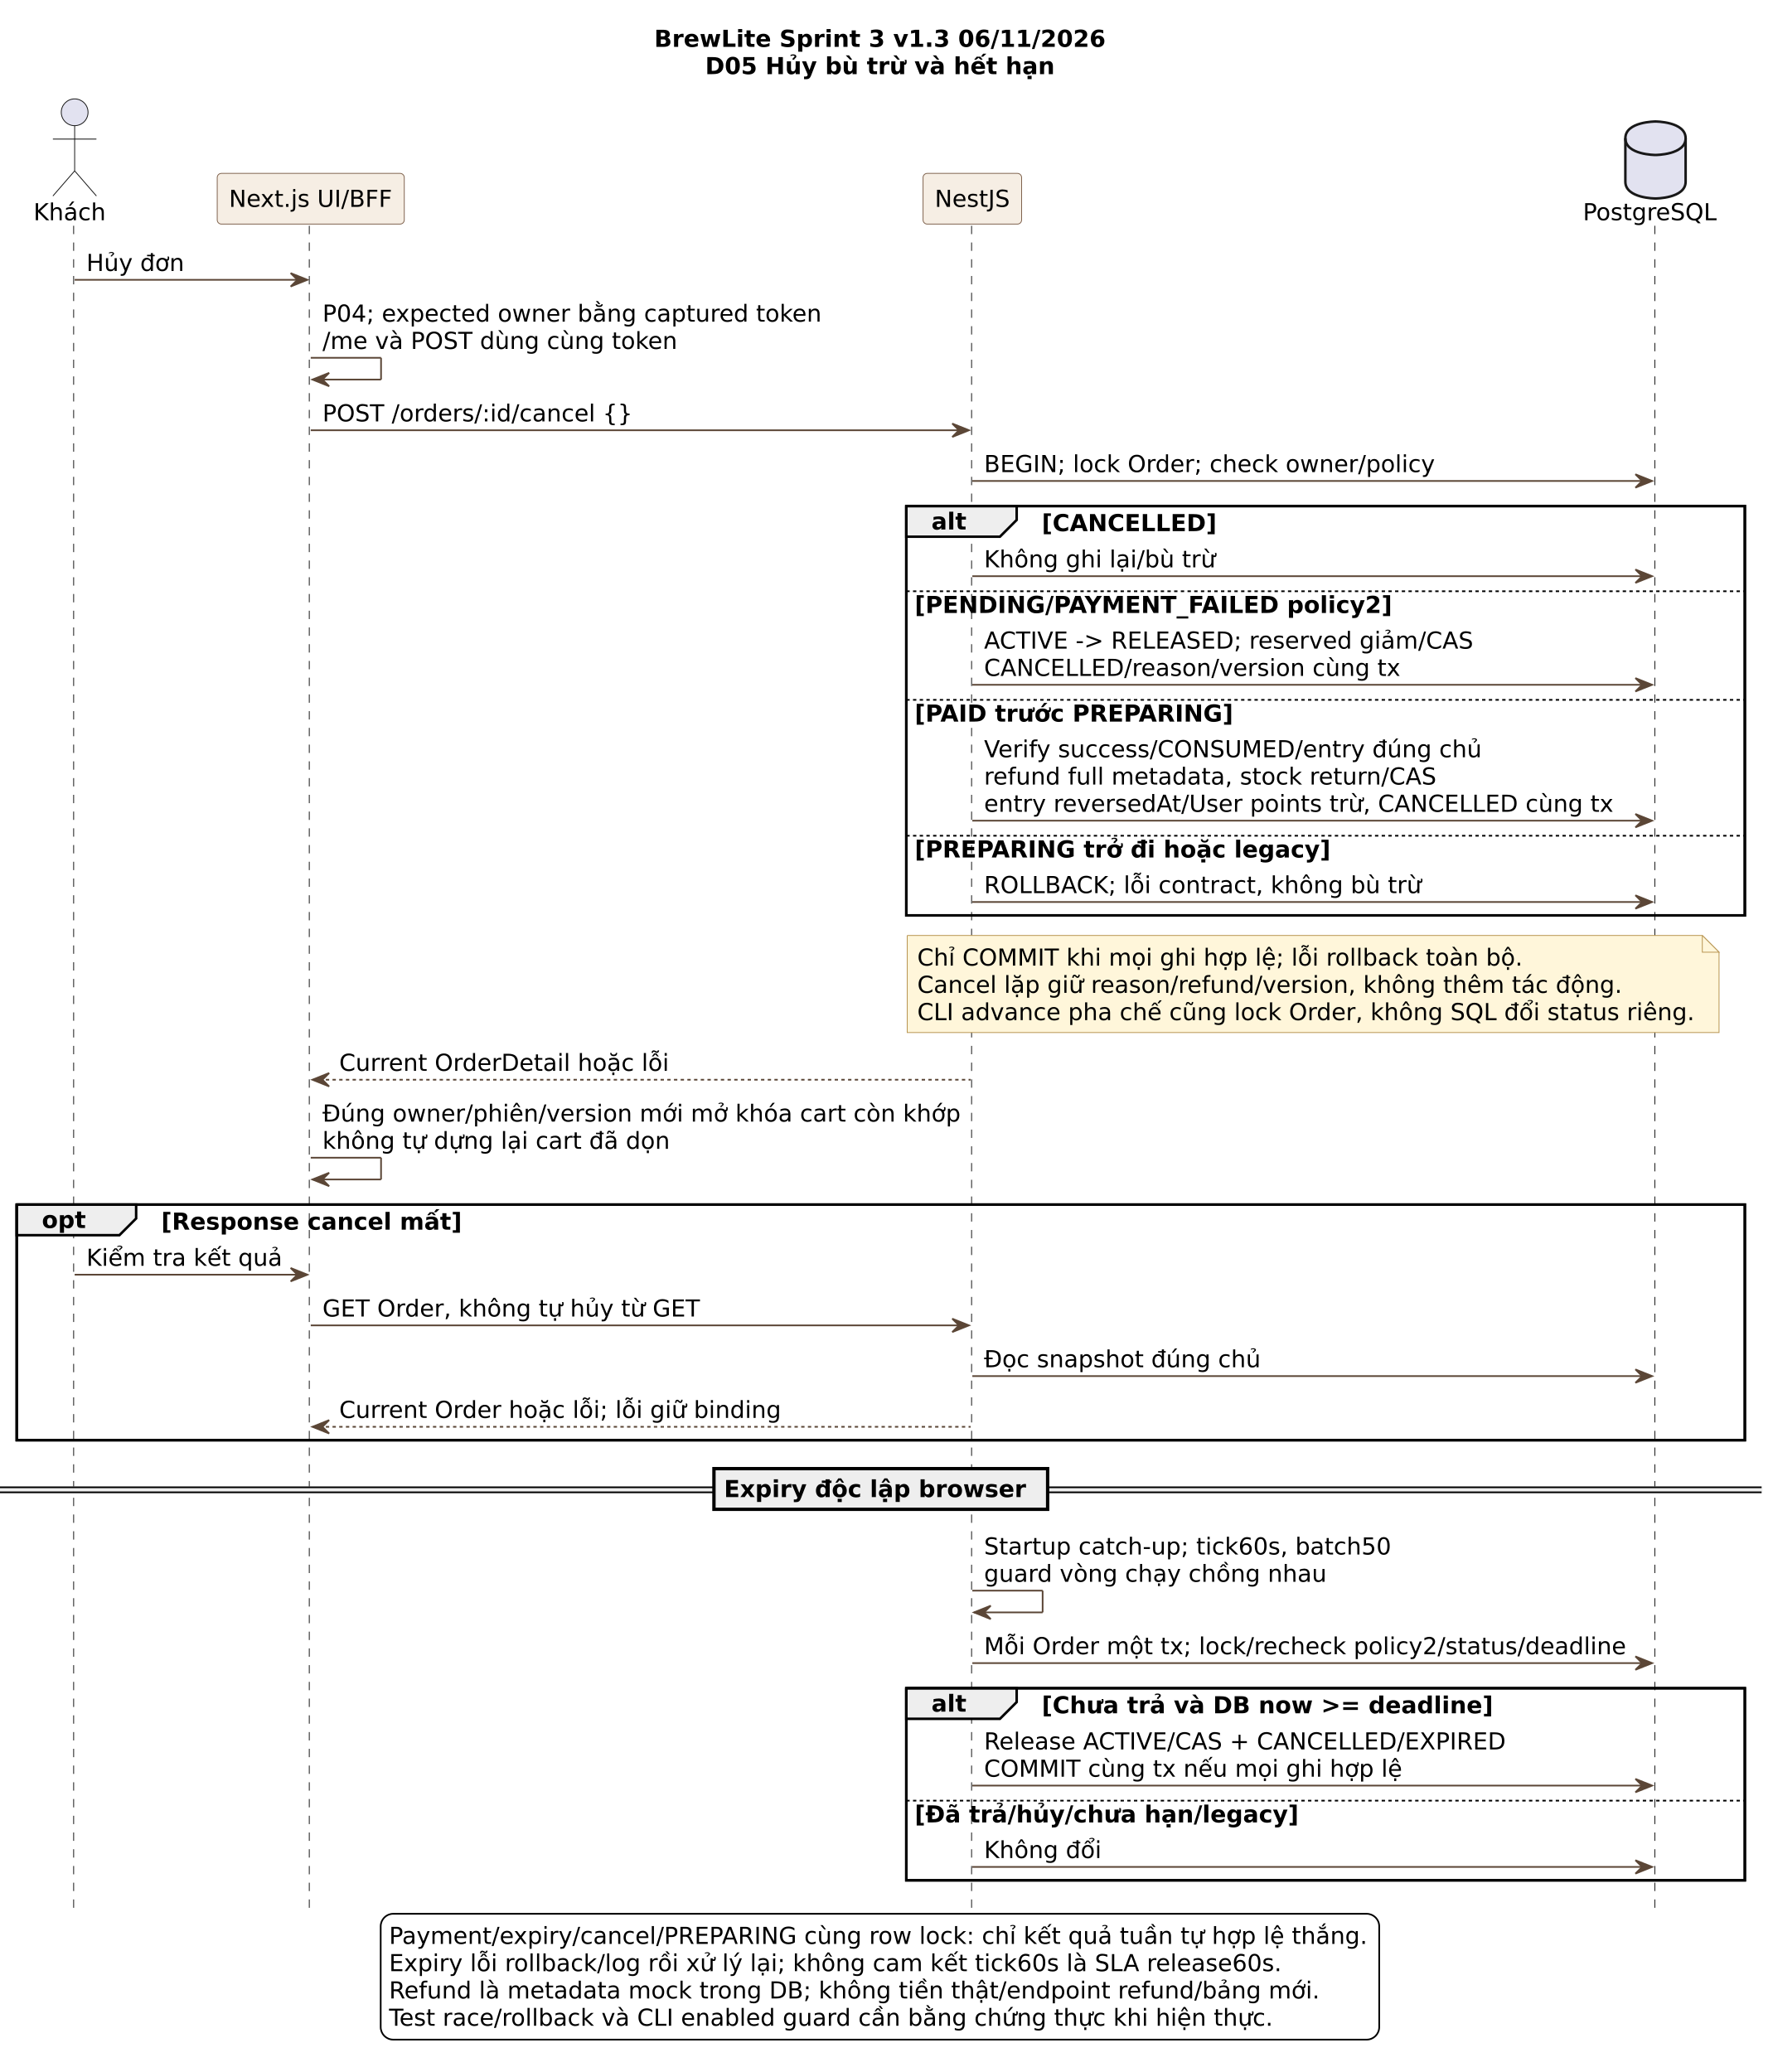
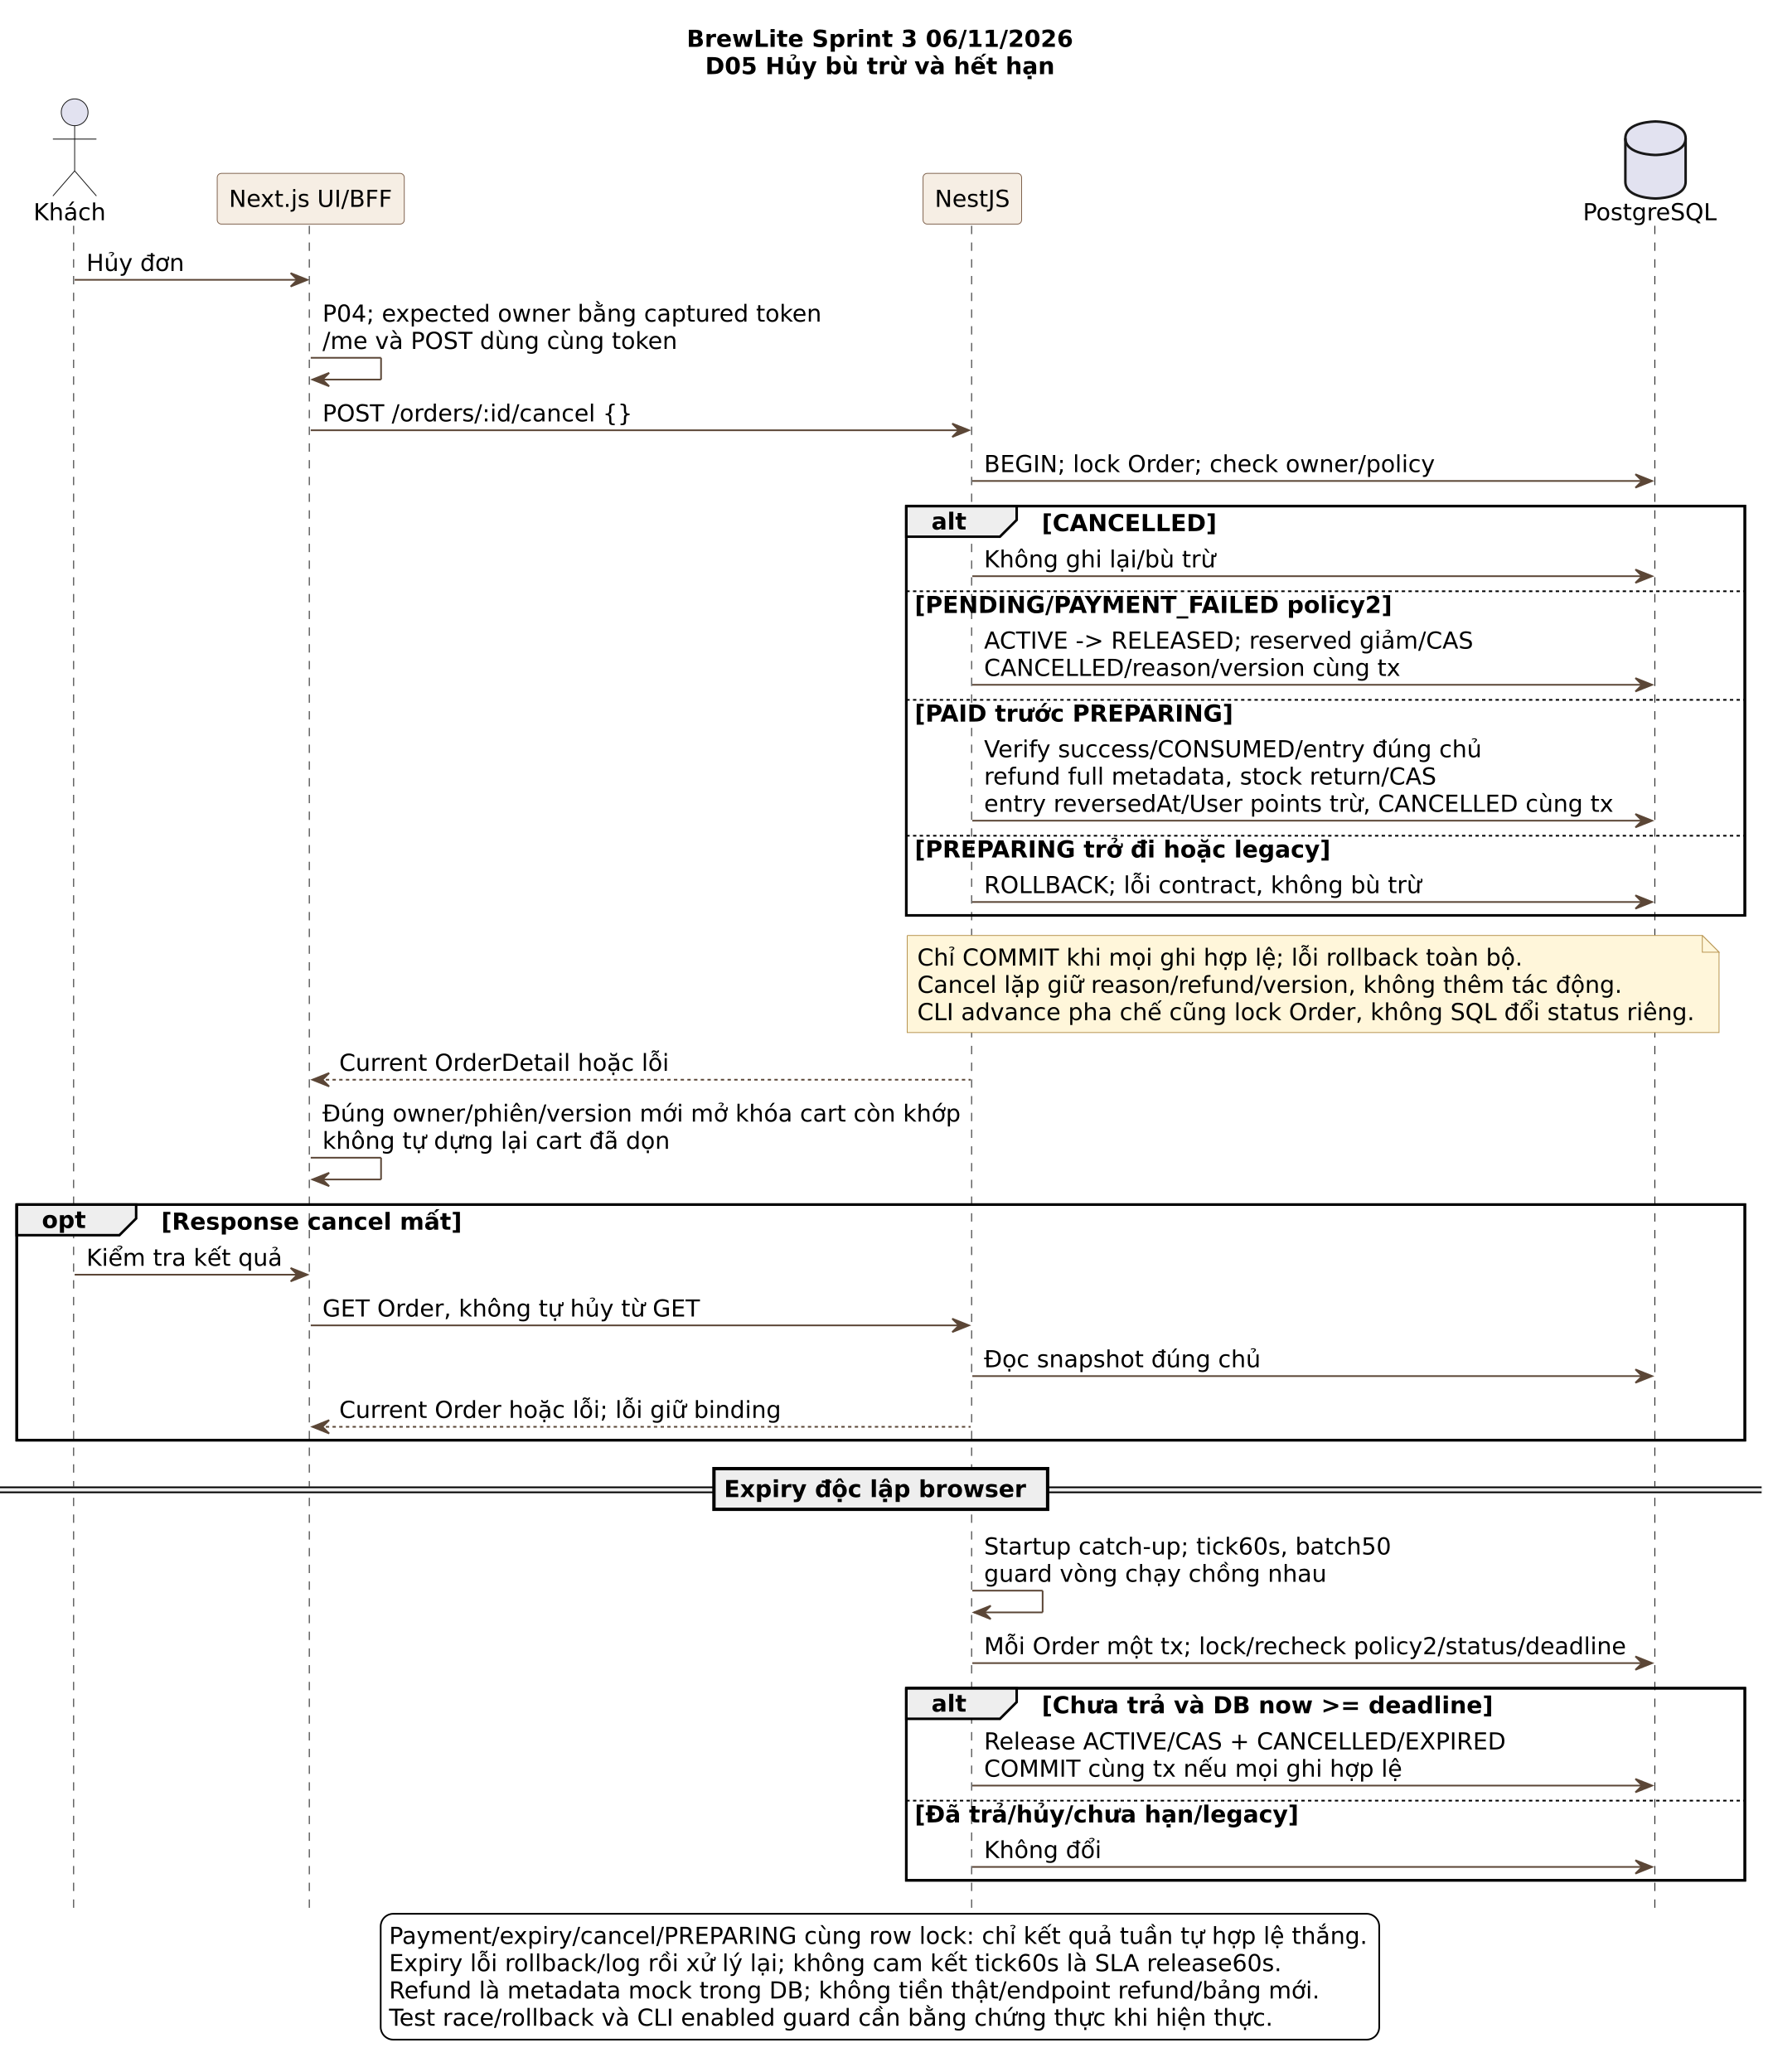
<svg xmlns="http://www.w3.org/2000/svg" contentStyleType="text/css" data-diagram-type="SEQUENCE" height="1238px" preserveAspectRatio="none" style="width:1059px;height:1238px;background:#FFFFFF;" version="1.1" viewBox="0 0 1059 1238" width="1059px" zoomAndPan="magnify">
  <defs />
  <g>
-     <text fill="#000000" font-family="DejaVu Sans" font-size="14" font-weight="bold" lengthAdjust="spacing" textLength="269.698" x="390.855" y="27.995">BrewLite Sprint 3 v1.3 06/11/2026</text>
+     <text fill="#000000" font-family="DejaVu Sans" font-size="14" font-weight="bold" lengthAdjust="spacing" textLength="230.898" x="410.256" y="27.995">BrewLite Sprint 3 06/11/2026</text>
    <text fill="#000000" font-family="DejaVu Sans" font-size="14" font-weight="bold" lengthAdjust="spacing" textLength="208.817" x="421.296" y="44.292">D05 Hủy bù trừ và hết hạn</text>
    <rect fill="none" height="244.562" style="stroke:#000000;stroke-width:1.5;" width="500.957" x="541.451" y="302.375" />
    <rect fill="none" height="140.781" style="stroke:#000000;stroke-width:1.5;" width="1032.409" x="10" y="719.719" />
    <rect fill="none" height="114.781" style="stroke:#000000;stroke-width:1.5;" width="500.957" x="541.451" y="1008.688" />
    <g>
      <rect fill="#000000" fill-opacity="0" height="1005.578" width="8" x="40.602" y="134.891" />
      <line style="stroke:#181818;stroke-width:0.5;stroke-dasharray:5.0,5.0;" x1="44" x2="44" y1="134.891" y2="1140.469" />
    </g>
    <g>
      <rect fill="#000000" fill-opacity="0" height="1005.578" width="8" x="181.647" y="134.891" />
      <line style="stroke:#181818;stroke-width:0.5;stroke-dasharray:5.0,5.0;" x1="184.773" x2="184.773" y1="134.891" y2="1140.469" />
    </g>
    <g>
      <rect fill="#000000" fill-opacity="0" height="1005.578" width="8" x="576.894" y="134.891" />
      <line style="stroke:#181818;stroke-width:0.5;stroke-dasharray:5.0,5.0;" x1="580.451" x2="580.451" y1="134.891" y2="1140.469" />
    </g>
    <g>
      <rect fill="#000000" fill-opacity="0" height="1005.578" width="8" x="985.032" y="134.891" />
      <line style="stroke:#181818;stroke-width:0.5;stroke-dasharray:5.0,5.0;" x1="988.656" x2="988.656" y1="134.891" y2="1140.469" />
    </g>
    <g class="participant participant-head" data-participant="K">
      <text fill="#000000" font-family="DejaVu Sans" font-size="14" lengthAdjust="spacing" textLength="43.203" x="20" y="131.589">Khách</text>
      <ellipse cx="44.602" cy="67.094" fill="#E2E2F0" rx="8" ry="8" style="stroke:#181818;stroke-width:0.5;" />
      <path d="M44.602,75.094 L44.602,102.094 M31.602,83.094 L57.602,83.094 M44.602,102.094 L31.602,117.094 M44.602,102.094 L57.602,117.094" fill="none" style="stroke:#181818;stroke-width:0.5;" />
    </g>
    <g class="participant participant-head" data-participant="UI">
      <rect fill="#F6EEE4" height="30.297" rx="2.5" ry="2.5" style="stroke:#80644F;stroke-width:0.5;" width="111.747" x="129.773" y="103.594" />
      <text fill="#000000" font-family="DejaVu Sans" font-size="14" lengthAdjust="spacing" textLength="97.747" x="136.773" y="123.589">Next.js UI/BFF</text>
    </g>
    <g class="participant participant-head" data-participant="API">
      <rect fill="#F6EEE4" height="30.297" rx="2.5" ry="2.5" style="stroke:#80644F;stroke-width:0.5;" width="58.885" x="551.451" y="103.594" />
      <text fill="#000000" font-family="DejaVu Sans" font-size="14" lengthAdjust="spacing" textLength="44.885" x="558.451" y="123.589">NestJS</text>
    </g>
    <g class="participant participant-head" data-participant="DB">
      <text fill="#000000" font-family="DejaVu Sans" font-size="14" lengthAdjust="spacing" textLength="80.753" x="945.656" y="131.589">PostgreSQL</text>
      <path d="M971.032,82.594 C971.032,72.594 989.032,72.594 989.032,72.594 C989.032,72.594 1007.032,72.594 1007.032,82.594 L1007.032,108.594 C1007.032,118.594 989.032,118.594 989.032,118.594 C989.032,118.594 971.032,118.594 971.032,108.594 L971.032,82.594" fill="#E2E2F0" style="stroke:#181818;stroke-width:1.5;" />
      <path d="M971.032,82.594 C971.032,92.594 989.032,92.594 989.032,92.594 C989.032,92.594 1007.032,92.594 1007.032,82.594" fill="none" style="stroke:#181818;stroke-width:1.5;" />
    </g>
    <g class="message" data-participant-1="K" data-participant-2="UI">
      <polygon fill="#5B4636" points="173.647,163.188,183.647,167.188,173.647,171.188,177.647,167.188" style="stroke:#5B4636;stroke-width:1;" />
      <line style="stroke:#5B4636;stroke-width:1;" x1="44.602" x2="179.647" y1="167.188" y2="167.188" />
      <text fill="#000000" font-family="DejaVu Sans" font-size="14" lengthAdjust="spacing" textLength="58.461" x="51.602" y="161.886">Hủy đơn</text>
    </g>
    <g class="message" data-participant-1="UI" data-participant-2="UI">
      <line style="stroke:#5B4636;stroke-width:1;" x1="185.647" x2="227.647" y1="213.781" y2="213.781" />
      <line style="stroke:#5B4636;stroke-width:1;" x1="227.647" x2="227.647" y1="213.781" y2="226.781" />
      <line style="stroke:#5B4636;stroke-width:1;" x1="186.647" x2="227.647" y1="226.781" y2="226.781" />
      <polygon fill="#5B4636" points="196.647,222.781,186.647,226.781,196.647,230.781,192.647,226.781" style="stroke:#5B4636;stroke-width:1;" />
      <text fill="#000000" font-family="DejaVu Sans" font-size="14" lengthAdjust="spacing" textLength="299.223" x="192.647" y="192.183">P04; expected owner bằng captured token</text>
      <text fill="#000000" font-family="DejaVu Sans" font-size="14" lengthAdjust="spacing" textLength="212.481" x="192.647" y="208.48">/me và POST dùng cùng token</text>
    </g>
    <g class="message" data-participant-1="UI" data-participant-2="API">
      <polygon fill="#5B4636" points="568.894,253.078,578.894,257.078,568.894,261.078,572.894,257.078" style="stroke:#5B4636;stroke-width:1;" />
      <line style="stroke:#5B4636;stroke-width:1;" x1="185.647" x2="574.894" y1="257.078" y2="257.078" />
      <text fill="#000000" font-family="DejaVu Sans" font-size="14" lengthAdjust="spacing" textLength="185.48" x="192.647" y="251.776">POST /orders/:id/cancel {}</text>
    </g>
    <g class="message" data-participant-1="API" data-participant-2="DB">
      <polygon fill="#5B4636" points="977.032,283.375,987.032,287.375,977.032,291.375,981.032,287.375" style="stroke:#5B4636;stroke-width:1;" />
      <line style="stroke:#5B4636;stroke-width:1;" x1="580.894" x2="983.032" y1="287.375" y2="287.375" />
      <text fill="#000000" font-family="DejaVu Sans" font-size="14" lengthAdjust="spacing" textLength="269.603" x="587.894" y="282.073">BEGIN; lock Order; check owner/policy</text>
    </g>
    <path d="M541.451,302.375 L607.39,302.375 L607.39,310.672 L597.39,320.672 L541.451,320.672 L541.451,302.375" fill="#EEEEEE" style="stroke:#000000;stroke-width:1.5;" />
    <rect fill="none" height="244.562" style="stroke:#000000;stroke-width:1.5;" width="500.957" x="541.451" y="302.375" />
    <text fill="#000000" font-family="DejaVu Sans" font-size="14" font-weight="bold" lengthAdjust="spacing" textLength="20.939" x="556.451" y="316.37">alt</text>
    <text fill="#000000" font-family="DejaVu Sans" font-size="14" font-weight="bold" lengthAdjust="spacing" textLength="104.487" x="622.39" y="317.37">[CANCELLED]</text>
    <g class="message" data-participant-1="API" data-participant-2="DB">
      <polygon fill="#5B4636" points="977.032,340.266,987.032,344.266,977.032,348.266,981.032,344.266" style="stroke:#5B4636;stroke-width:1;" />
      <line style="stroke:#5B4636;stroke-width:1;" x1="580.894" x2="983.032" y1="344.266" y2="344.266" />
      <text fill="#000000" font-family="DejaVu Sans" font-size="14" lengthAdjust="spacing" textLength="138.332" x="587.894" y="338.964">Không ghi lại/bù trừ</text>
    </g>
    <line style="stroke:#000000;stroke-width:1;stroke-dasharray:2.0,2.0;" x1="541.451" x2="1042.409" y1="353.266" y2="353.266" />
    <text fill="#000000" font-family="DejaVu Sans" font-size="14" font-weight="bold" lengthAdjust="spacing" textLength="289.475" x="546.451" y="366.261">[PENDING/PAYMENT_FAILED policy2]</text>
    <g class="message" data-participant-1="API" data-participant-2="DB">
      <polygon fill="#5B4636" points="977.032,405.156,987.032,409.156,977.032,413.156,981.032,409.156" style="stroke:#5B4636;stroke-width:1;" />
      <line style="stroke:#5B4636;stroke-width:1;" x1="580.894" x2="983.032" y1="409.156" y2="409.156" />
      <text fill="#000000" font-family="DejaVu Sans" font-size="14" lengthAdjust="spacing" textLength="292.831" x="587.894" y="387.558">ACTIVE -&gt; RELEASED; reserved giảm/CAS</text>
      <text fill="#000000" font-family="DejaVu Sans" font-size="14" lengthAdjust="spacing" textLength="249.067" x="587.894" y="403.854">CANCELLED/reason/version cùng tx</text>
    </g>
    <line style="stroke:#000000;stroke-width:1;stroke-dasharray:2.0,2.0;" x1="541.451" x2="1042.409" y1="418.156" y2="418.156" />
    <text fill="#000000" font-family="DejaVu Sans" font-size="14" font-weight="bold" lengthAdjust="spacing" textLength="192.849" x="546.451" y="431.151">[PAID trước PREPARING]</text>
    <g class="message" data-participant-1="API" data-participant-2="DB">
      <polygon fill="#5B4636" points="977.032,486.344,987.032,490.344,977.032,494.344,981.032,490.344" style="stroke:#5B4636;stroke-width:1;" />
      <line style="stroke:#5B4636;stroke-width:1;" x1="580.894" x2="983.032" y1="490.344" y2="490.344" />
      <text fill="#000000" font-family="DejaVu Sans" font-size="14" lengthAdjust="spacing" textLength="298.683" x="587.894" y="452.448">Verify success/CONSUMED/entry đúng chủ</text>
      <text fill="#000000" font-family="DejaVu Sans" font-size="14" lengthAdjust="spacing" textLength="271.086" x="587.894" y="468.745">refund full metadata, stock return/CAS</text>
      <text fill="#000000" font-family="DejaVu Sans" font-size="14" lengthAdjust="spacing" textLength="376.571" x="587.894" y="485.042">entry reversedAt/User points trừ, CANCELLED cùng tx</text>
    </g>
    <line style="stroke:#000000;stroke-width:1;stroke-dasharray:2.0,2.0;" x1="541.451" x2="1042.409" y1="499.344" y2="499.344" />
    <text fill="#000000" font-family="DejaVu Sans" font-size="14" font-weight="bold" lengthAdjust="spacing" textLength="249.744" x="546.451" y="512.339">[PREPARING trở đi hoặc legacy]</text>
    <g class="message" data-participant-1="API" data-participant-2="DB">
      <polygon fill="#5B4636" points="977.032,534.938,987.032,538.938,977.032,542.938,981.032,538.938" style="stroke:#5B4636;stroke-width:1;" />
      <line style="stroke:#5B4636;stroke-width:1;" x1="580.894" x2="983.032" y1="538.938" y2="538.938" />
      <text fill="#000000" font-family="DejaVu Sans" font-size="14" lengthAdjust="spacing" textLength="261.577" x="587.894" y="533.636">ROLLBACK; lỗi contract, không bù trừ</text>
    </g>
    <path d="M542,558.938 L542,616.938 L1027,616.938 L1027,568.938 L1017,558.938 L542,558.938" fill="#FFF6DA" style="stroke:#B89551;stroke-width:0.5;" />
    <path d="M1017,558.938 L1017,568.938 L1027,568.938 L1017,558.938" fill="#FFF6DA" style="stroke:#B89551;stroke-width:0.5;" />
    <text fill="#000000" font-family="DejaVu Sans" font-size="14" lengthAdjust="spacing" textLength="361.956" x="548" y="576.933">Chỉ COMMIT khi mọi ghi hợp lệ; lỗi rollback toàn bộ.</text>
    <text fill="#000000" font-family="DejaVu Sans" font-size="14" lengthAdjust="spacing" textLength="421.702" x="548" y="593.23">Cancel lặp giữ reason/refund/version, không thêm tác động.</text>
    <text fill="#000000" font-family="DejaVu Sans" font-size="14" lengthAdjust="spacing" textLength="464.604" x="548" y="609.526">CLI advance pha chế cũng lock Order, không SQL đổi status riêng.</text>
    <g class="message" data-participant-1="API" data-participant-2="UI">
      <polygon fill="#5B4636" points="196.647,641.125,186.647,645.125,196.647,649.125,192.647,645.125" style="stroke:#5B4636;stroke-width:1;" />
      <line style="stroke:#5B4636;stroke-width:1;stroke-dasharray:2.0,2.0;" x1="190.647" x2="579.894" y1="645.125" y2="645.125" />
      <text fill="#000000" font-family="DejaVu Sans" font-size="14" lengthAdjust="spacing" textLength="197.818" x="202.647" y="639.823">Current OrderDetail hoặc lỗi</text>
    </g>
    <g class="message" data-participant-1="UI" data-participant-2="UI">
      <line style="stroke:#5B4636;stroke-width:1;" x1="185.647" x2="227.647" y1="691.719" y2="691.719" />
      <line style="stroke:#5B4636;stroke-width:1;" x1="227.647" x2="227.647" y1="691.719" y2="704.719" />
      <line style="stroke:#5B4636;stroke-width:1;" x1="186.647" x2="227.647" y1="704.719" y2="704.719" />
      <polygon fill="#5B4636" points="196.647,700.719,186.647,704.719,196.647,708.719,192.647,704.719" style="stroke:#5B4636;stroke-width:1;" />
      <text fill="#000000" font-family="DejaVu Sans" font-size="14" lengthAdjust="spacing" textLength="381.247" x="192.647" y="670.12">Đúng owner/phiên/version mới mở khóa cart còn khớp</text>
      <text fill="#000000" font-family="DejaVu Sans" font-size="14" lengthAdjust="spacing" textLength="207.56" x="192.647" y="686.417">không tự dựng lại cart đã dọn</text>
    </g>
    <path d="M10,719.719 L81.332,719.719 L81.332,728.016 L71.332,738.016 L10,738.016 L10,719.719" fill="#EEEEEE" style="stroke:#000000;stroke-width:1.5;" />
    <rect fill="none" height="140.781" style="stroke:#000000;stroke-width:1.5;" width="1032.409" x="10" y="719.719" />
    <text fill="#000000" font-family="DejaVu Sans" font-size="14" font-weight="bold" lengthAdjust="spacing" textLength="26.332" x="25" y="733.714">opt</text>
    <text fill="#000000" font-family="DejaVu Sans" font-size="14" font-weight="bold" lengthAdjust="spacing" textLength="179.621" x="96.332" y="734.714">[Response cancel mất]</text>
    <g class="message" data-participant-1="K" data-participant-2="UI">
      <polygon fill="#5B4636" points="173.647,757.609,183.647,761.609,173.647,765.609,177.647,761.609" style="stroke:#5B4636;stroke-width:1;" />
      <line style="stroke:#5B4636;stroke-width:1;" x1="44.602" x2="179.647" y1="761.609" y2="761.609" />
      <text fill="#000000" font-family="DejaVu Sans" font-size="14" lengthAdjust="spacing" textLength="117.045" x="51.602" y="756.308">Kiểm tra kết quả</text>
    </g>
    <g class="message" data-participant-1="UI" data-participant-2="API">
      <polygon fill="#5B4636" points="568.894,787.906,578.894,791.906,568.894,795.906,572.894,791.906" style="stroke:#5B4636;stroke-width:1;" />
      <line style="stroke:#5B4636;stroke-width:1;" x1="185.647" x2="574.894" y1="791.906" y2="791.906" />
      <text fill="#000000" font-family="DejaVu Sans" font-size="14" lengthAdjust="spacing" textLength="225.736" x="192.647" y="786.605">GET Order, không tự hủy từ GET</text>
    </g>
    <g class="message" data-participant-1="API" data-participant-2="DB">
      <polygon fill="#5B4636" points="977.032,818.203,987.032,822.203,977.032,826.203,981.032,822.203" style="stroke:#5B4636;stroke-width:1;" />
      <line style="stroke:#5B4636;stroke-width:1;" x1="580.894" x2="983.032" y1="822.203" y2="822.203" />
      <text fill="#000000" font-family="DejaVu Sans" font-size="14" lengthAdjust="spacing" textLength="165.279" x="587.894" y="816.901">Đọc snapshot đúng chủ</text>
    </g>
    <g class="message" data-participant-1="API" data-participant-2="UI">
      <polygon fill="#5B4636" points="196.647,848.5,186.647,852.5,196.647,856.5,192.647,852.5" style="stroke:#5B4636;stroke-width:1;" />
      <line style="stroke:#5B4636;stroke-width:1;stroke-dasharray:2.0,2.0;" x1="190.647" x2="579.894" y1="852.5" y2="852.5" />
      <text fill="#000000" font-family="DejaVu Sans" font-size="14" lengthAdjust="spacing" textLength="264.824" x="202.647" y="847.198">Current Order hoặc lỗi; lỗi giữ binding</text>
    </g>
    <rect fill="#EEEEEE" height="3" style="stroke:#EEEEEE;stroke-width:1;" width="1052.409" x="0" y="888.648" />
    <line style="stroke:#000000;stroke-width:1;" x1="0" x2="1052.409" y1="888.648" y2="888.648" />
    <line style="stroke:#000000;stroke-width:1;" x1="0" x2="1052.409" y1="891.648" y2="891.648" />
    <rect fill="#EEEEEE" height="24.297" style="stroke:#000000;stroke-width:2;" width="199.356" x="426.526" y="877.5" />
    <text fill="#000000" font-family="DejaVu Sans" font-size="14" font-weight="bold" lengthAdjust="spacing" textLength="180.482" x="432.526" y="894.495">Expiry độc lập browser</text>
    <g class="message" data-participant-1="API" data-participant-2="API">
      <line style="stroke:#5B4636;stroke-width:1;" x1="580.894" x2="622.894" y1="950.391" y2="950.391" />
      <line style="stroke:#5B4636;stroke-width:1;" x1="622.894" x2="622.894" y1="950.391" y2="963.391" />
      <line style="stroke:#5B4636;stroke-width:1;" x1="581.894" x2="622.894" y1="963.391" y2="963.391" />
      <polygon fill="#5B4636" points="591.894,959.391,581.894,963.391,591.894,967.391,587.894,963.391" style="stroke:#5B4636;stroke-width:1;" />
      <text fill="#000000" font-family="DejaVu Sans" font-size="14" lengthAdjust="spacing" textLength="243.257" x="587.894" y="928.792">Startup catch-up; tick60s, batch50</text>
      <text fill="#000000" font-family="DejaVu Sans" font-size="14" lengthAdjust="spacing" textLength="204.921" x="587.894" y="945.089">guard vòng chạy chồng nhau</text>
    </g>
    <g class="message" data-participant-1="API" data-participant-2="DB">
      <polygon fill="#5B4636" points="977.032,989.688,987.032,993.688,977.032,997.688,981.032,993.688" style="stroke:#5B4636;stroke-width:1;" />
      <line style="stroke:#5B4636;stroke-width:1;" x1="580.894" x2="983.032" y1="993.688" y2="993.688" />
      <text fill="#000000" font-family="DejaVu Sans" font-size="14" lengthAdjust="spacing" textLength="384.139" x="587.894" y="988.386">Mỗi Order một tx; lock/recheck policy2/status/deadline</text>
    </g>
    <path d="M541.451,1008.688 L607.39,1008.688 L607.39,1016.984 L597.39,1026.984 L541.451,1026.984 L541.451,1008.688" fill="#EEEEEE" style="stroke:#000000;stroke-width:1.5;" />
    <rect fill="none" height="114.781" style="stroke:#000000;stroke-width:1.5;" width="500.957" x="541.451" y="1008.688" />
    <text fill="#000000" font-family="DejaVu Sans" font-size="14" font-weight="bold" lengthAdjust="spacing" textLength="20.939" x="556.451" y="1022.683">alt</text>
    <text fill="#000000" font-family="DejaVu Sans" font-size="14" font-weight="bold" lengthAdjust="spacing" textLength="269.63" x="622.39" y="1023.683">[Chưa trả và DB now &gt;= deadline]</text>
    <g class="message" data-participant-1="API" data-participant-2="DB">
      <polygon fill="#5B4636" points="977.032,1062.875,987.032,1066.875,977.032,1070.875,981.032,1066.875" style="stroke:#5B4636;stroke-width:1;" />
      <line style="stroke:#5B4636;stroke-width:1;" x1="580.894" x2="983.032" y1="1066.875" y2="1066.875" />
      <text fill="#000000" font-family="DejaVu Sans" font-size="14" lengthAdjust="spacing" textLength="312.573" x="587.894" y="1045.276">Release ACTIVE/CAS + CANCELLED/EXPIRED</text>
      <text fill="#000000" font-family="DejaVu Sans" font-size="14" lengthAdjust="spacing" textLength="249.819" x="587.894" y="1061.573">COMMIT cùng tx nếu mọi ghi hợp lệ</text>
    </g>
    <line style="stroke:#000000;stroke-width:1;stroke-dasharray:2.0,2.0;" x1="541.451" x2="1042.409" y1="1075.875" y2="1075.875" />
    <text fill="#000000" font-family="DejaVu Sans" font-size="14" font-weight="bold" lengthAdjust="spacing" textLength="229.414" x="546.451" y="1088.87">[Đã trả/hủy/chưa hạn/legacy]</text>
    <g class="message" data-participant-1="API" data-participant-2="DB">
      <polygon fill="#5B4636" points="977.032,1111.469,987.032,1115.469,977.032,1119.469,981.032,1115.469" style="stroke:#5B4636;stroke-width:1;" />
      <line style="stroke:#5B4636;stroke-width:1;" x1="580.894" x2="983.032" y1="1115.469" y2="1115.469" />
      <text fill="#000000" font-family="DejaVu Sans" font-size="14" lengthAdjust="spacing" textLength="70.171" x="587.894" y="1110.167">Không đổi</text>
    </g>
    <rect fill="none" height="75.188" rx="7.5" ry="7.5" style="stroke:#000000;stroke-width:1;" width="596.544" x="227.432" y="1143.469" />
    <text fill="#000000" font-family="DejaVu Sans" font-size="14" lengthAdjust="spacing" textLength="586.544" x="232.432" y="1161.464">Payment/expiry/cancel/PREPARING cùng row lock: chỉ kết quả tuần tự hợp lệ thắng.</text>
    <text fill="#000000" font-family="DejaVu Sans" font-size="14" lengthAdjust="spacing" textLength="533.565" x="232.432" y="1177.761">Expiry lỗi rollback/log rồi xử lý lại; không cam kết tick60s là SLA release60s.</text>
    <text fill="#000000" font-family="DejaVu Sans" font-size="14" lengthAdjust="spacing" textLength="557.218" x="232.432" y="1194.058">Refund là metadata mock trong DB; không tiền thật/endpoint refund/bảng mới.</text>
    <text fill="#000000" font-family="DejaVu Sans" font-size="14" lengthAdjust="spacing" textLength="530.988" x="232.432" y="1210.354">Test race/rollback và CLI enabled guard cần bằng chứng thực khi hiện thực.</text>
  </g>
</svg>
